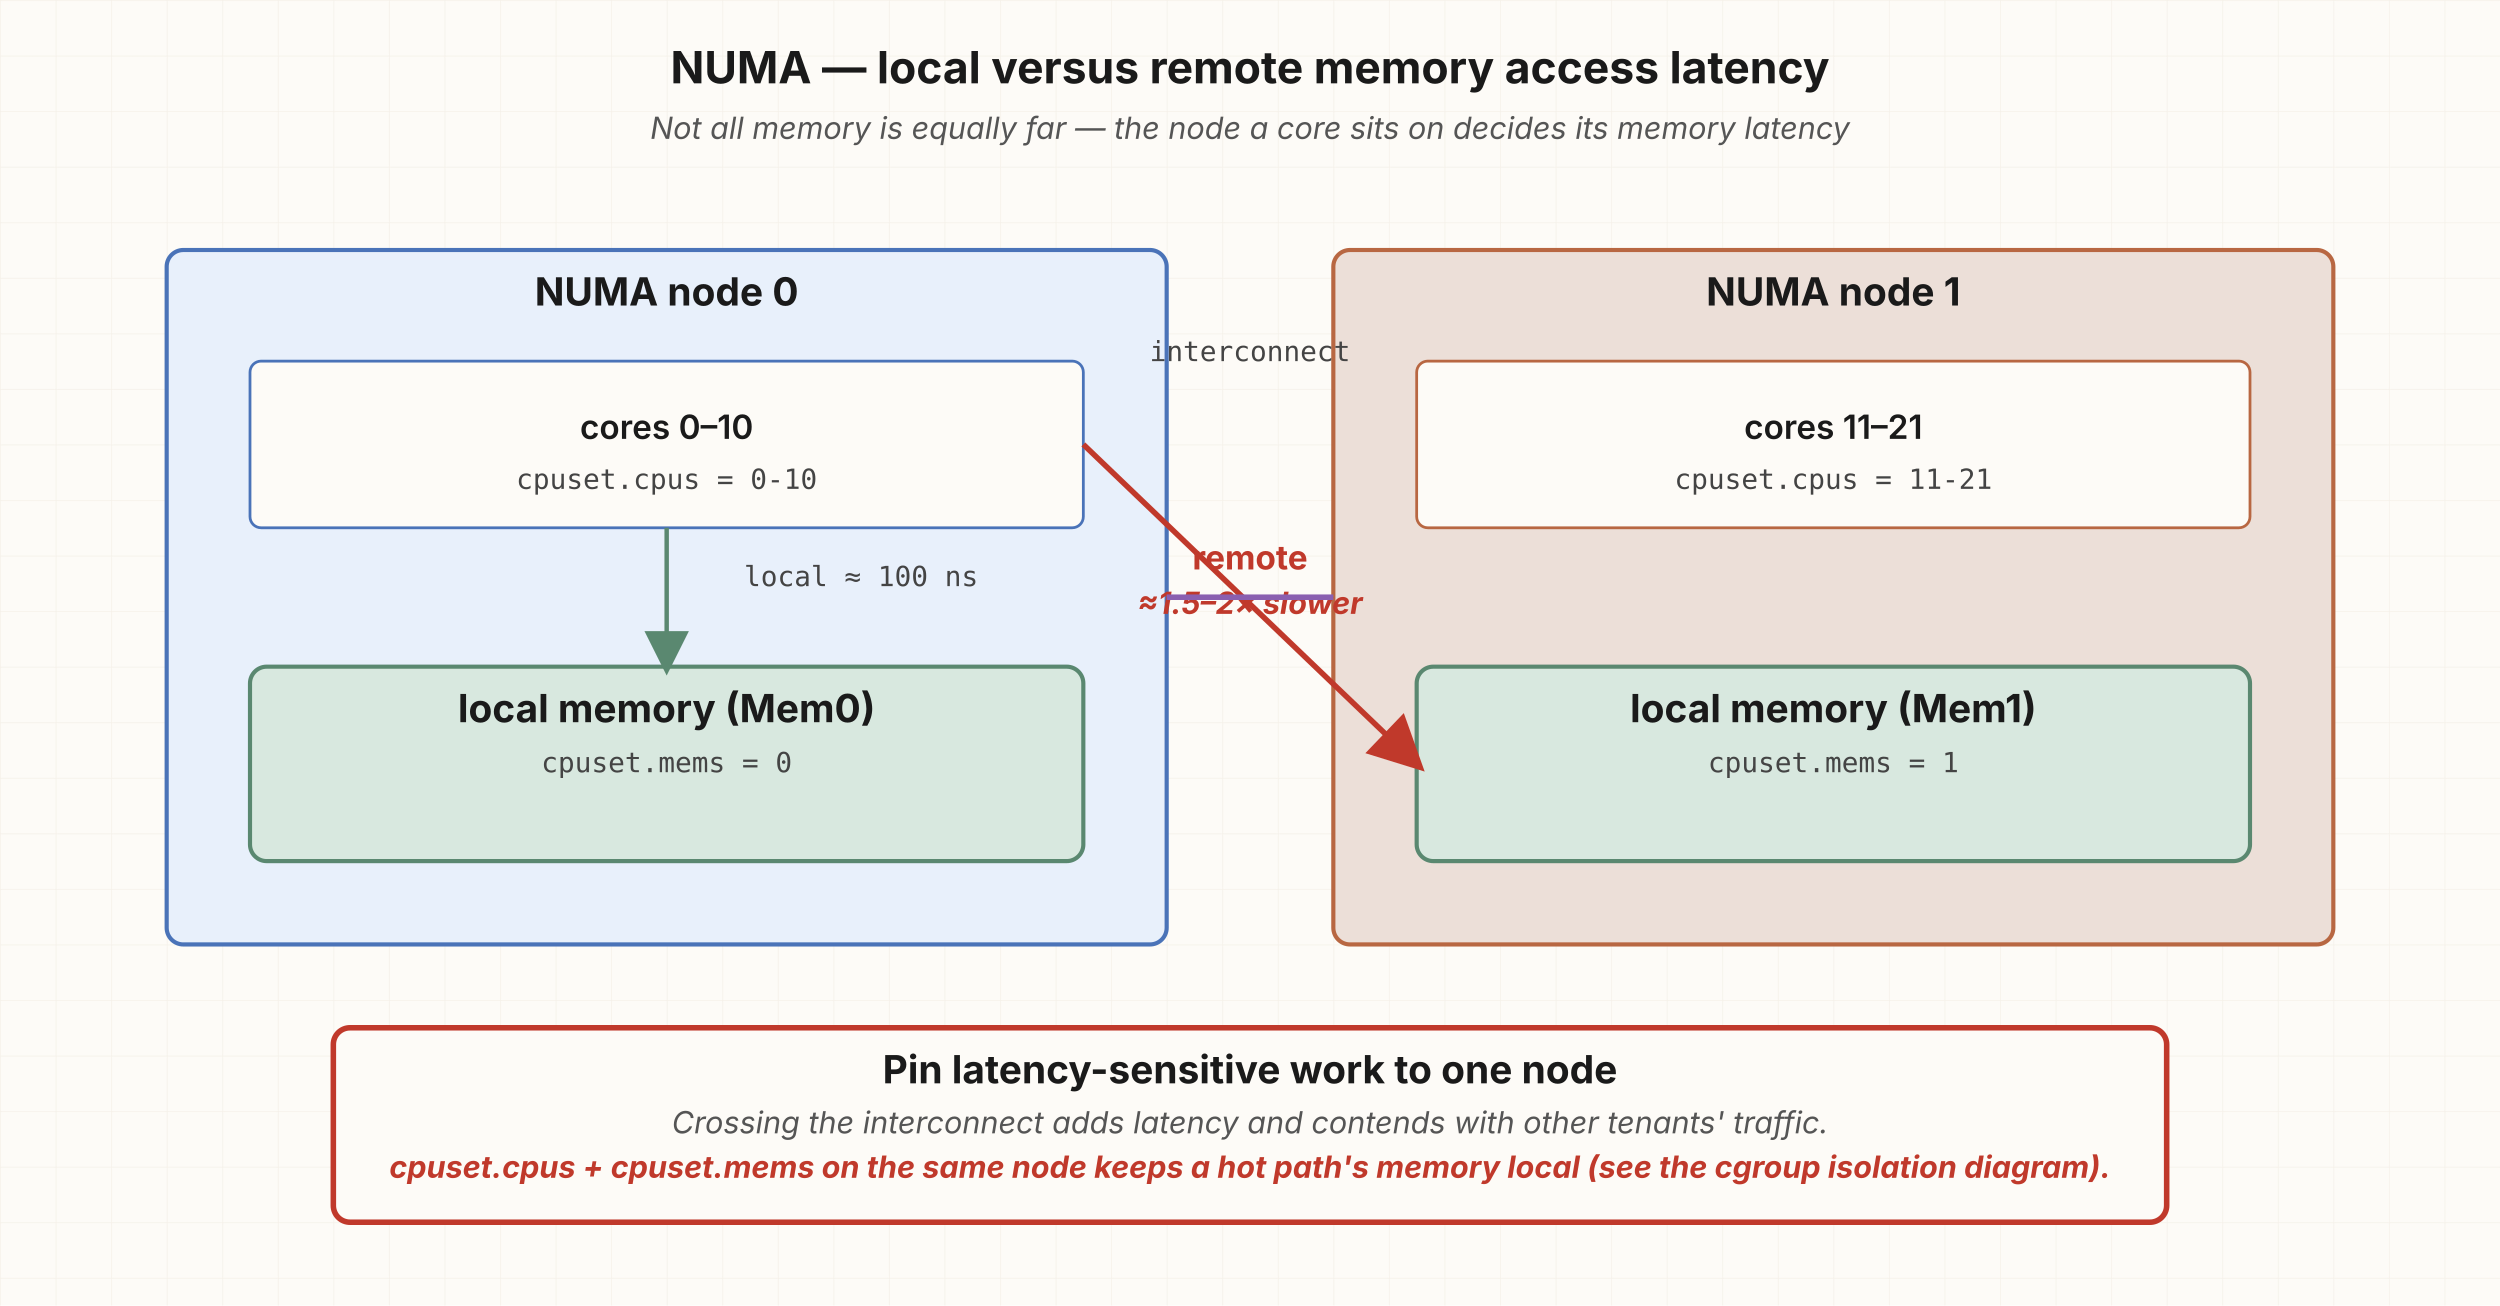
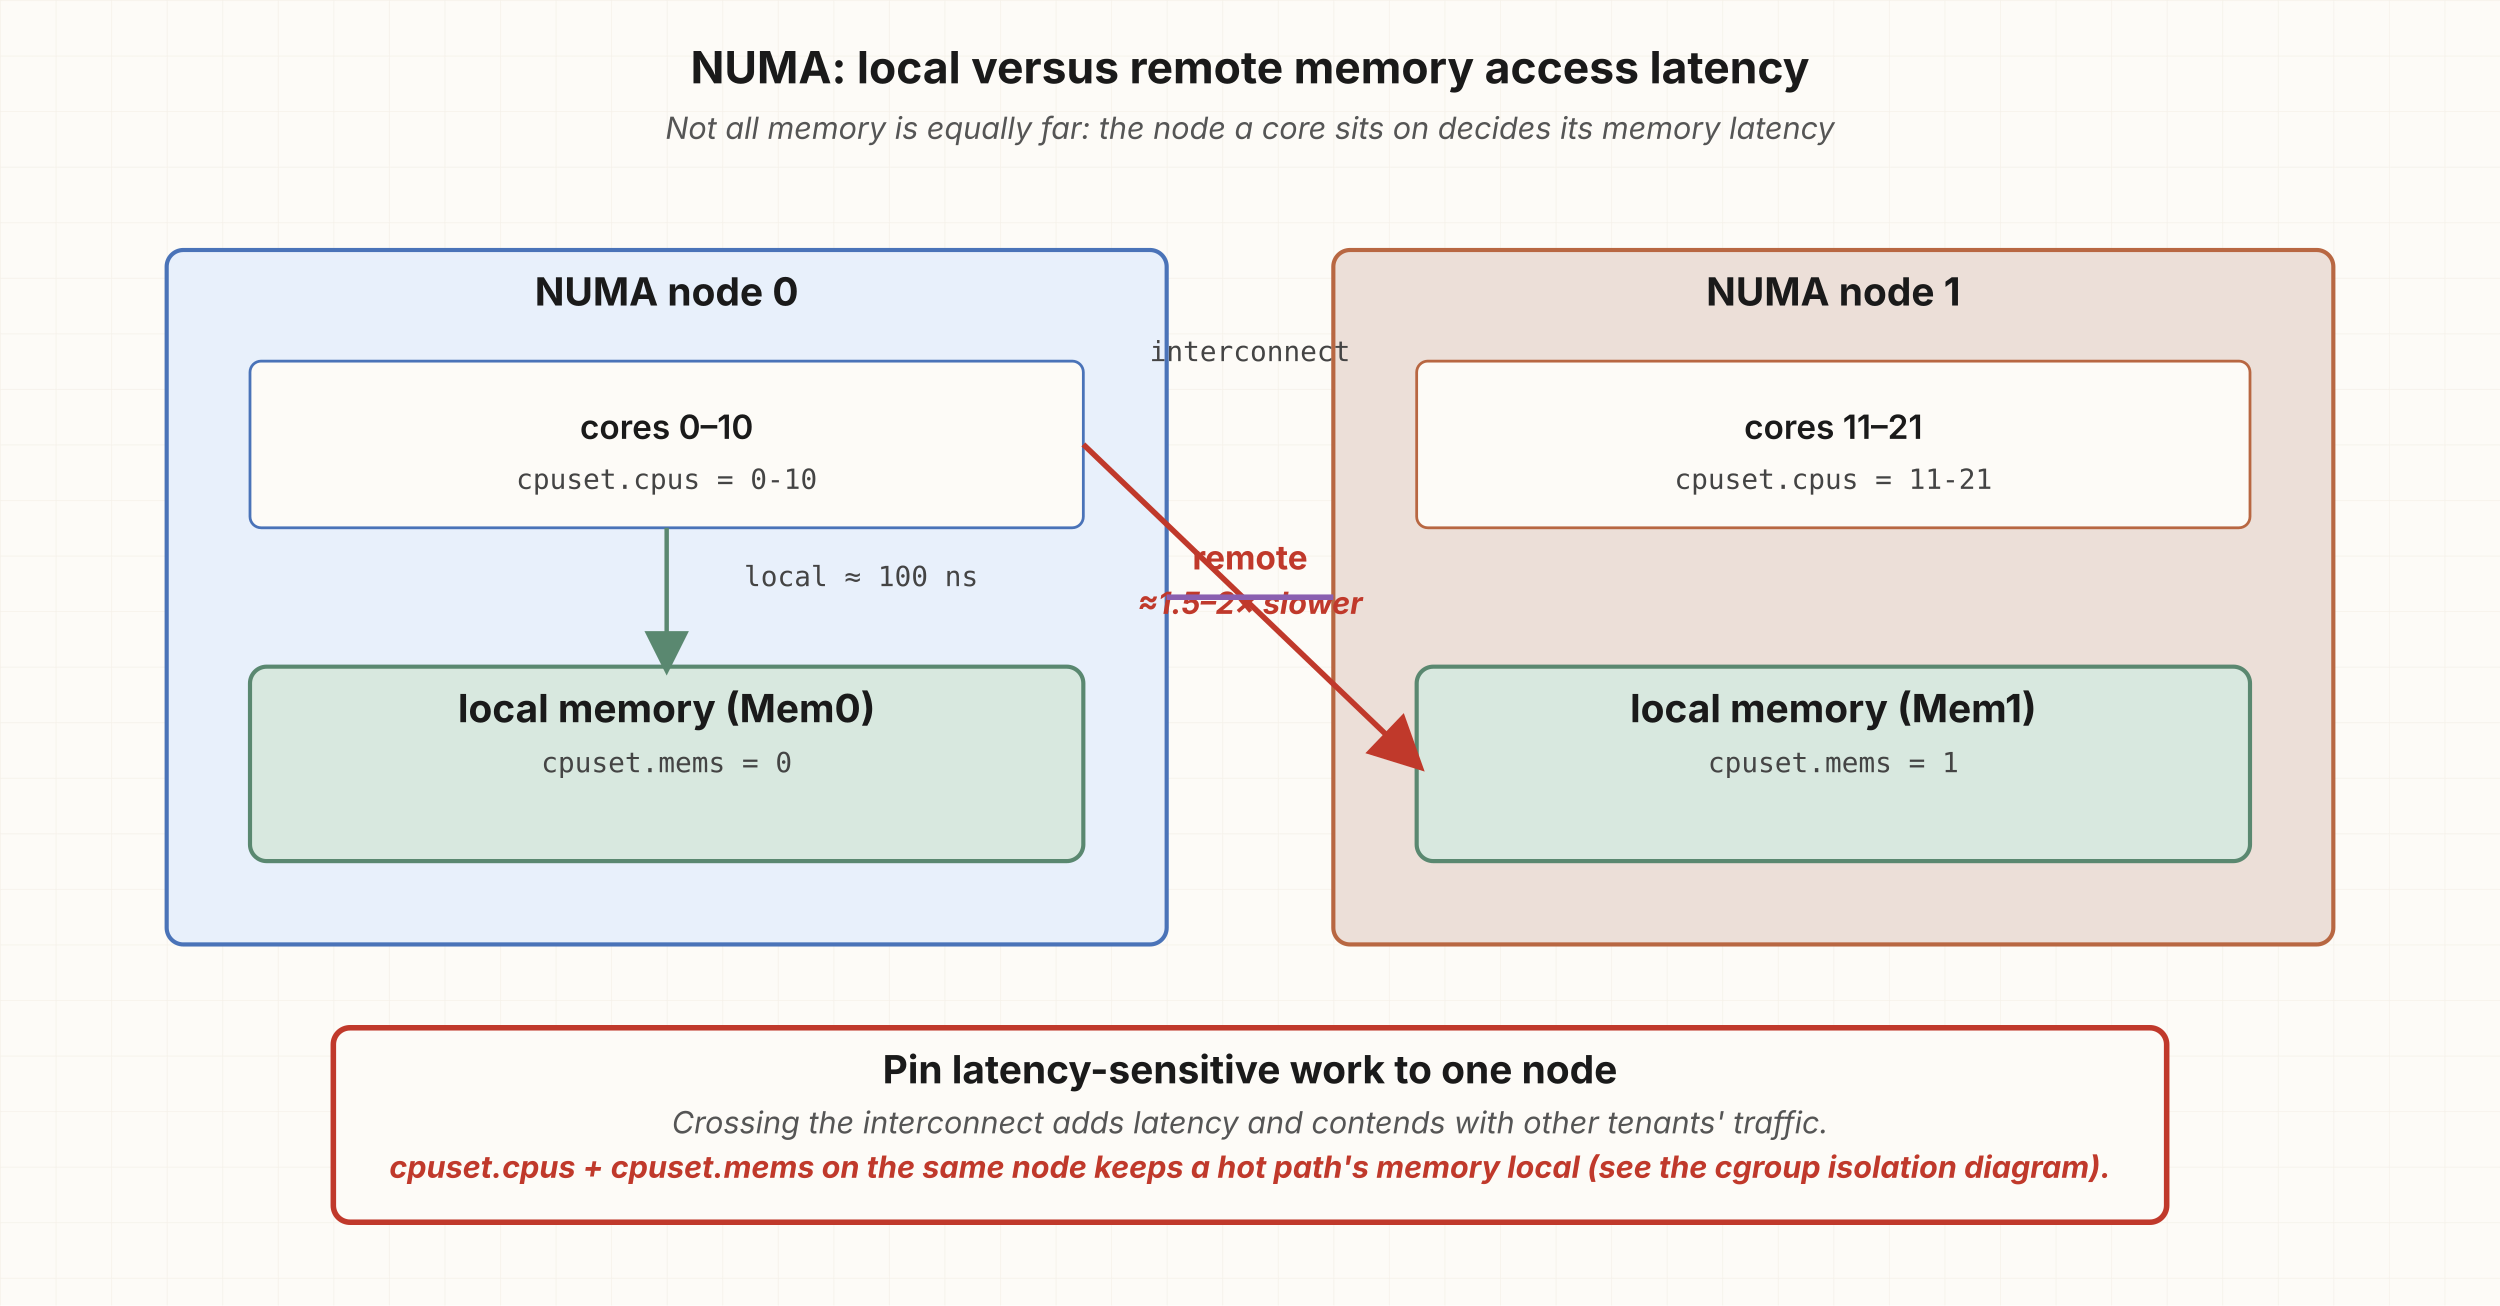
<svg xmlns="http://www.w3.org/2000/svg" viewBox="0 0 900 470" role="img" aria-label="Two NUMA nodes, each with a set of CPU cores and its own attached local memory, joined by a cross-node interconnect. A core reading its local node's memory is fast, around 100 nanoseconds. The same core reading the other node's memory must cross the interconnect and is roughly one and a half to two times slower. The takeaway, tied to the cgroup cpuset controller, is to pin a latency-sensitive workload to a single node with cpuset.cpus and cpuset.mems so its memory accesses stay local.">
  <defs>
    <pattern id="grid" width="20" height="20" patternUnits="userSpaceOnUse">
      <path d="M 20 0 L 0 0 0 20" fill="none" stroke="#e8e1d3" stroke-width="0.5" />
    </pattern>
    <marker id="arrowhead" markerWidth="10" markerHeight="10" refX="8" refY="5" orient="auto">
      <path d="M 0 0 L 10 5 L 0 10 z" fill="#2d2d2d" />
    </marker>
    <marker id="arrowhead-r" markerWidth="10" markerHeight="10" refX="8" refY="5" orient="auto">
      <path d="M 0 0 L 10 5 L 0 10 z" fill="#c0392b" />
    </marker>
    <marker id="arrowhead-g" markerWidth="10" markerHeight="10" refX="8" refY="5" orient="auto">
      <path d="M 0 0 L 10 5 L 0 10 z" fill="#5a8870" />
    </marker>
  </defs>
  <rect width="900" height="470" fill="#fdfbf7" />
  <rect width="900" height="470" fill="url(#grid)" opacity="0.4" />
-   <text x="450" y="30" text-anchor="middle" style="font: 700 16px -apple-system, system-ui, 'Segoe UI', sans-serif; fill: #1a1a1a;">NUMA — local versus remote memory access latency</text>
-   <text x="450" y="50" text-anchor="middle" style="font: italic 400 11px -apple-system, system-ui, 'Segoe UI', sans-serif; fill: #555555;">Not all memory is equally far — the node a core sits on decides its memory latency</text>
+   <text x="450" y="30" text-anchor="middle" style="font: 700 16px -apple-system, system-ui, 'Segoe UI', sans-serif; fill: #1a1a1a;">NUMA: local versus remote memory access latency</text>
+   <text x="450" y="50" text-anchor="middle" style="font: italic 400 11px -apple-system, system-ui, 'Segoe UI', sans-serif; fill: #555555;">Not all memory is equally far: the node a core sits on decides its memory latency</text>
  <rect x="60" y="90" width="360" height="250" rx="6" ry="6" fill="#e8f0fb" stroke="#4a73b8" stroke-width="1.5" />
  <text x="240" y="110" text-anchor="middle" style="font: 700 14px -apple-system, system-ui, 'Segoe UI', sans-serif; fill: #1a1a1a;">NUMA node 0</text>
  <rect x="90" y="130" width="300" height="60" rx="4" ry="4" fill="#fdfbf7" stroke="#4a73b8" stroke-width="1.0" />
  <text x="240" y="158" text-anchor="middle" style="font: 600 12px -apple-system, system-ui, 'Segoe UI', sans-serif; fill: #1a1a1a;">cores 0–10</text>
  <text x="240" y="176" text-anchor="middle" style="font: 400 10px ui-monospace, 'SF Mono', Menlo, Consolas, monospace; fill: #444444;">cpuset.cpus = 0-10</text>
  <rect x="90" y="240" width="300" height="70" rx="6" ry="6" fill="#d8e8df" stroke="#5a8870" stroke-width="1.5" />
  <text x="240" y="260" text-anchor="middle" style="font: 700 14px -apple-system, system-ui, 'Segoe UI', sans-serif; fill: #1a1a1a;">local memory (Mem0)</text>
  <text x="240" y="278" text-anchor="middle" style="font: 400 10px ui-monospace, 'SF Mono', Menlo, Consolas, monospace; fill: #444444;">cpuset.mems = 0</text>
  <rect x="480" y="90" width="360" height="250" rx="6" ry="6" fill="#ecdfd8" stroke="#b86742" stroke-width="1.5" />
  <text x="660" y="110" text-anchor="middle" style="font: 700 14px -apple-system, system-ui, 'Segoe UI', sans-serif; fill: #1a1a1a;">NUMA node 1</text>
  <rect x="510" y="130" width="300" height="60" rx="4" ry="4" fill="#fdfbf7" stroke="#b86742" stroke-width="1.0" />
  <text x="660" y="158" text-anchor="middle" style="font: 600 12px -apple-system, system-ui, 'Segoe UI', sans-serif; fill: #1a1a1a;">cores 11–21</text>
  <text x="660" y="176" text-anchor="middle" style="font: 400 10px ui-monospace, 'SF Mono', Menlo, Consolas, monospace; fill: #444444;">cpuset.cpus = 11-21</text>
  <rect x="510" y="240" width="300" height="70" rx="6" ry="6" fill="#d8e8df" stroke="#5a8870" stroke-width="1.5" />
  <text x="660" y="260" text-anchor="middle" style="font: 700 14px -apple-system, system-ui, 'Segoe UI', sans-serif; fill: #1a1a1a;">local memory (Mem1)</text>
  <text x="660" y="278" text-anchor="middle" style="font: 400 10px ui-monospace, 'SF Mono', Menlo, Consolas, monospace; fill: #444444;">cpuset.mems = 1</text>
  <line x1="240" y1="190" x2="240" y2="240" stroke="#5a8870" stroke-width="1.6" fill="none" marker-end="url(#arrowhead-g)" />
  <text x="310" y="211" text-anchor="middle" style="font: 400 10px ui-monospace, 'SF Mono', Menlo, Consolas, monospace; fill: #444444;">local ≈ 100 ns</text>
  <line x1="390" y1="160" x2="510" y2="275" stroke="#c0392b" stroke-width="2.0" fill="none" marker-end="url(#arrowhead-r)" />
  <text x="450" y="205" text-anchor="middle" style="font: 700 12px -apple-system, system-ui, 'Segoe UI', sans-serif; fill: #c0392b;">remote</text>
  <text x="450" y="221" text-anchor="middle" style="font: italic 700 11px -apple-system, system-ui, 'Segoe UI', sans-serif; fill: #c0392b;">≈1.5–2× slower</text>
  <line x1="420" y1="215" x2="480" y2="215" stroke="#8a5fb0" stroke-width="2.0" />
  <text x="450" y="130" text-anchor="middle" style="font: 400 10px ui-monospace, 'SF Mono', Menlo, Consolas, monospace; fill: #444444;">interconnect</text>
  <rect x="120" y="370" width="660" height="70" rx="6" ry="6" fill="#fdfbf7" stroke="#c0392b" stroke-width="2.0" />
  <text x="450" y="390" text-anchor="middle" style="font: 700 14px -apple-system, system-ui, 'Segoe UI', sans-serif; fill: #1a1a1a;">Pin latency-sensitive work to one node</text>
  <text x="450" y="408" text-anchor="middle" style="font: italic 400 11px -apple-system, system-ui, 'Segoe UI', sans-serif; fill: #555555;">Crossing the interconnect adds latency and contends with other tenants' traffic.</text>
  <text x="450" y="424" text-anchor="middle" style="font: italic 700 11px -apple-system, system-ui, 'Segoe UI', sans-serif; fill: #c0392b;">cpuset.cpus + cpuset.mems on the same node keeps a hot path's memory local (see the cgroup isolation diagram).</text>
</svg>
